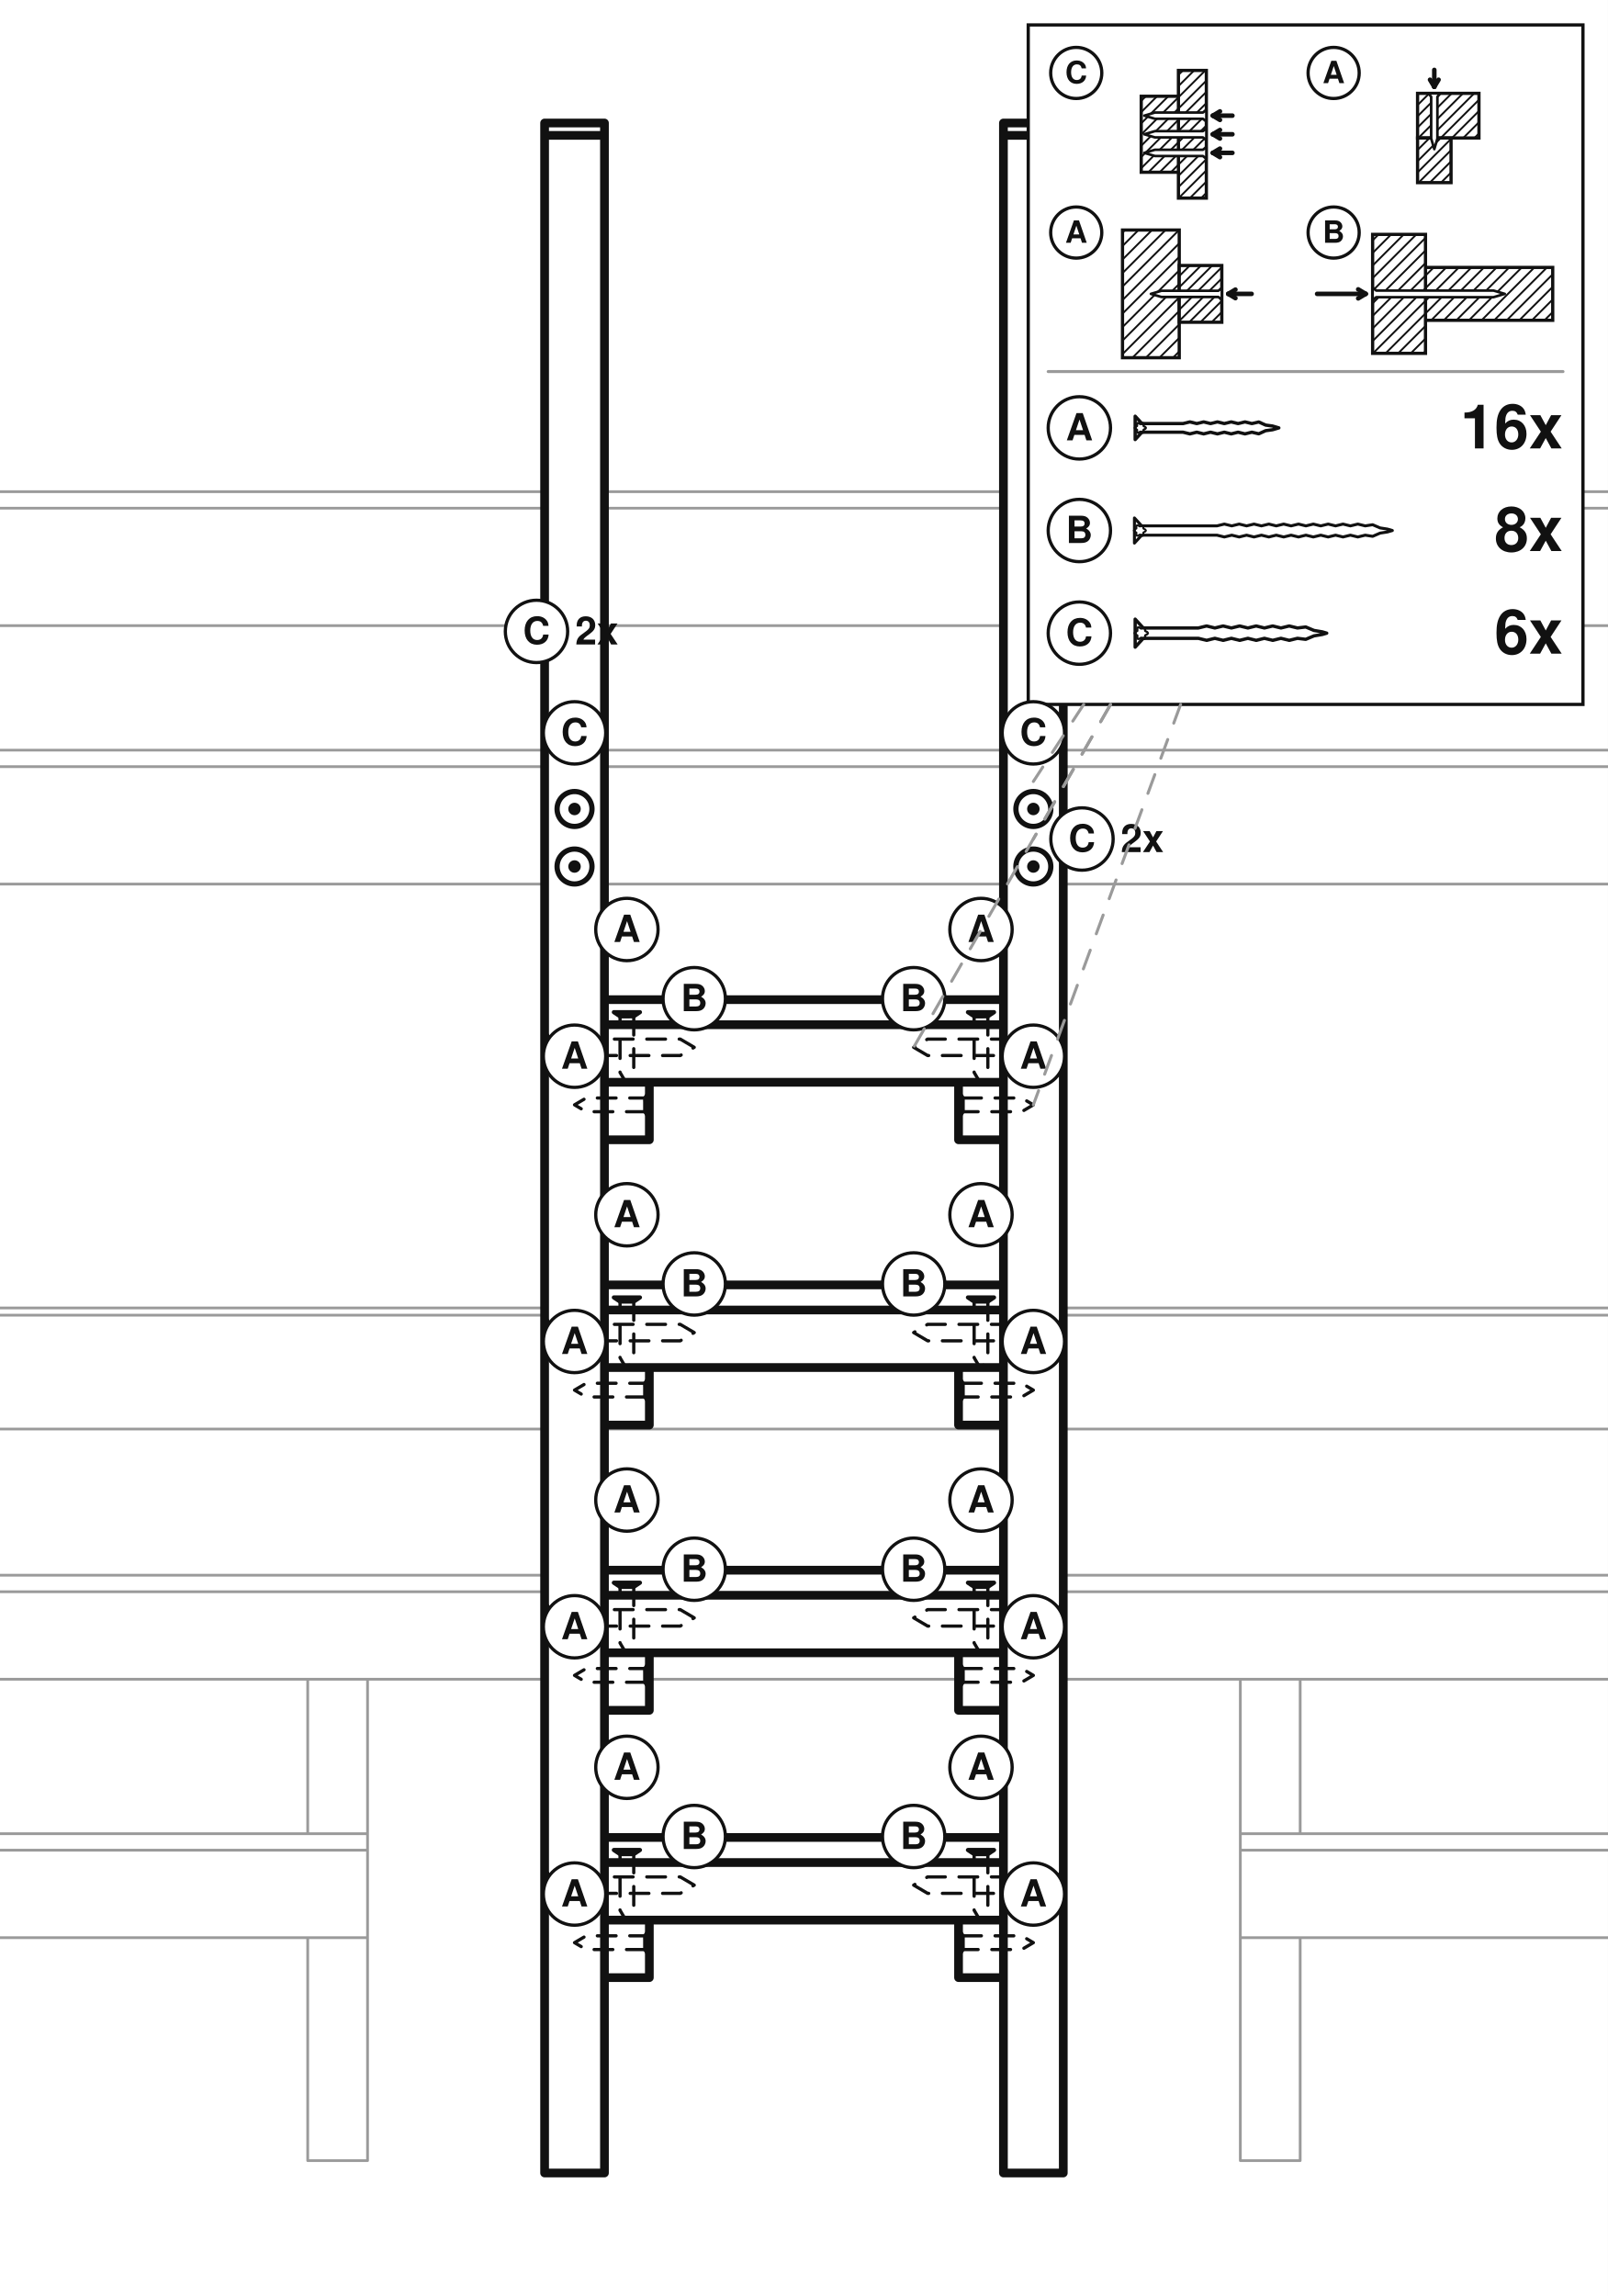
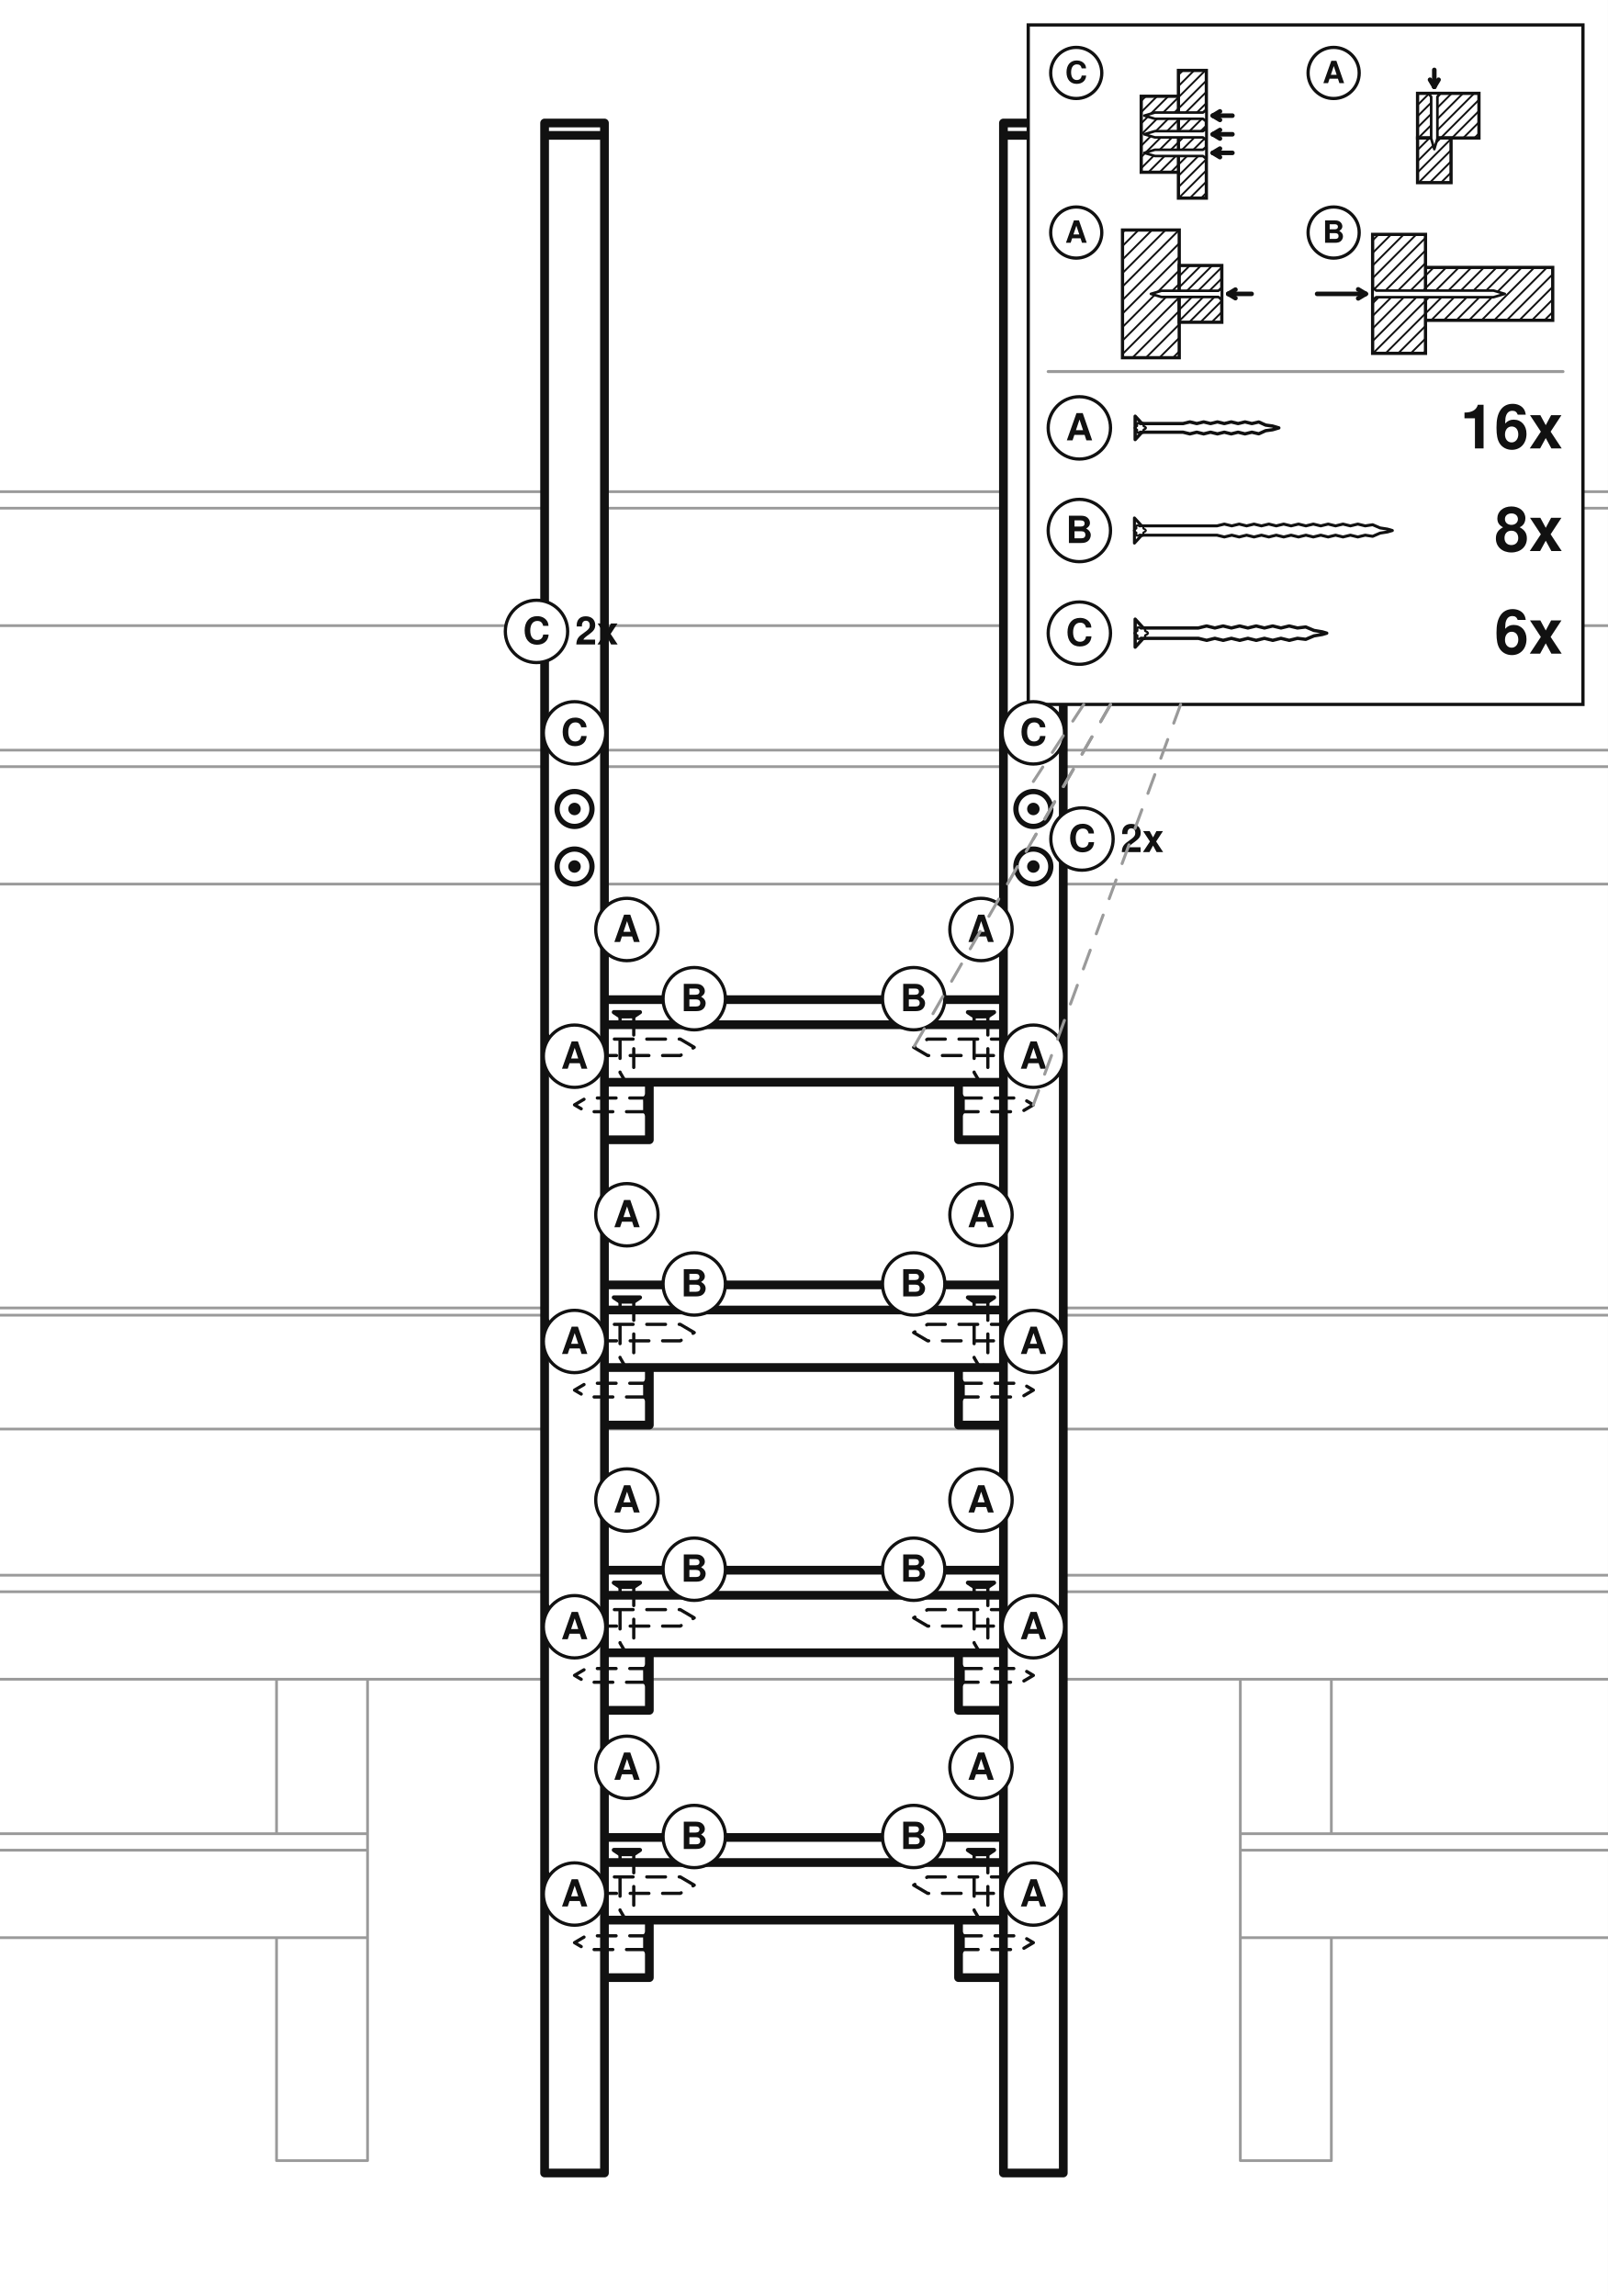
<svg xmlns="http://www.w3.org/2000/svg" viewBox="-644.8 -810.42 1289.6 1841.36">
  <rect x="-644.8" y="-810.42" width="1289.6" height="1841.36" fill="#ffffff" />
-   <path d="M897,452.89 L208,452.89 M-208,452.89 L-897,452.89 M897,536.29 L208,536.29 M124,536.29 L-124,536.29 M-208,536.29 L-897,536.29 M897,466.12 L208,466.12 M-208,466.12 L-897,466.12 M849,570.9 L849,536.29 M897,570.9 L849,570.9 M897,536.29 L849,536.29 M-849,570.9 L-849,536.29 M-849,570.9 L-897,570.9 M-849,536.29 L-897,536.29 M897,238.53 L208,238.53 M-208,238.53 L-897,238.53 M897,335.64 L208,335.64 M160,335.64 L-160,335.64 M-208,335.64 L-897,335.64 M897,244.32 L208,244.32 M-208,244.32 L-897,244.32 M897,-416.09 L208,-416.09 M160,-416.09 L-160,-416.09 M-208,-416.09 L-897,-416.09 M897,-308.66 L208,-308.66 M160,-308.66 L-160,-308.66 M-208,-308.66 L-897,-308.66 M897,-402.86 L208,-402.86 M160,-402.86 L-160,-402.86 M-208,-402.86 L-897,-402.86 M995,-711.78 L995,-701.86 M995,932.29 L995,-701.86 M897,-711.78 L897,-701.86 M897,932.29 L897,-701.86 M995,-711.78 L897,-711.78 M995,932.29 L897,932.29 M995,-701.86 L897,-701.86 M-897,-711.78 L-897,-701.86 M-897,932.29 L-897,-701.86 M-995,-711.78 L-995,-701.86 M-995,932.29 L-995,-701.86 M-897,-711.78 L-995,-711.78 M-897,932.29 L-995,932.29 M-897,-701.86 L-995,-701.86 M897,37.35 L897,2.75 M849,37.35 L849,2.75 M897,37.35 L849,37.35 M897,2.75 L849,2.75 M-849,37.35 L-849,2.75 M-897,37.35 L-897,2.75 M-849,37.35 L-897,37.35 M-849,2.75 L-897,2.75 M897,2.75 L897,-91.45 M849,-308.66 L849,-208.81 M849,-101.38 L849,-91.45 M849,2.75 L849,-91.45 M897,2.75 L849,2.75 M897,-91.45 L849,-91.45 M-849,-308.66 L-849,-208.81 M-849,-101.38 L-849,-91.45 M-849,2.75 L-849,-91.45 M-897,2.75 L-897,-91.45 M-849,2.75 L-897,2.75 M-849,-91.45 L-897,-91.45 M897,-208.81 L208,-208.81 M160,-208.81 L-160,-208.81 M-208,-208.81 L-897,-208.81 M897,-101.38 L208,-101.38 M160,-101.38 L-160,-101.38 M-208,-101.38 L-897,-101.38 M897,-195.58 L208,-195.58 M160,-195.58 L-160,-195.58 M-208,-195.58 L-897,-195.58 M350,660.17 L350,673.4 M350,743.57 L350,673.4 M897,660.17 L350,660.17 M897,743.57 L350,743.57 M897,673.4 L350,673.4 M-350,660.17 L-350,673.4 M-350,743.57 L-350,673.4 M-350,660.17 L-897,660.17 M-350,743.57 L-897,743.57 M-350,673.4 L-897,673.4 M398,660.17 L398,536.29 M350,660.17 L350,536.29 M398,536.29 L350,536.29 M-350,660.17 L-350,536.29 M-398,660.17 L-398,536.29 M-350,536.29 L-398,536.29 M398,922.37 L398,743.57 M350,922.37 L350,743.57 M398,922.37 L350,922.37 M398,743.57 L350,743.57 M-350,922.37 L-350,743.57 M-398,922.37 L-398,743.57 M-350,922.37 L-398,922.37 M-350,743.57 L-398,743.57" fill="none" stroke="#9a9a9a" stroke-width="2.2" stroke-linecap="round" stroke-linejoin="round" />
+   <path d="M897,452.89 L208,452.89 M-208,452.89 L-897,452.89 M897,536.29 L208,536.29 M124,536.29 L-124,536.29 M-208,536.29 L-897,536.29 M897,466.12 L208,466.12 M-208,466.12 L-897,466.12 M849,570.9 L849,536.29 M897,570.9 L849,570.9 M897,536.29 L849,536.29 M-849,570.9 L-849,536.29 M-849,570.9 L-897,570.9 M-849,536.29 L-897,536.29 M897,238.53 L208,238.53 M-208,238.53 L-897,238.53 M897,335.64 L208,335.64 M160,335.64 L-160,335.64 M-208,335.64 L-897,335.64 M897,244.32 L208,244.32 M-208,244.32 L-897,244.32 M897,-416.09 L208,-416.09 M160,-416.09 L-160,-416.09 M-208,-416.09 L-897,-416.09 M897,-308.66 L208,-308.66 M160,-308.66 L-160,-308.66 M-208,-308.66 L-897,-308.66 M897,-402.86 L208,-402.86 M160,-402.86 L-160,-402.86 M-208,-402.86 L-897,-402.86 M995,-711.78 L995,-701.86 M995,932.29 L995,-701.86 M897,-711.78 L897,-701.86 M897,932.29 L897,-701.86 M995,-711.78 L897,-711.78 M995,932.29 L897,932.29 M995,-701.86 L897,-701.86 M-897,-711.78 L-897,-701.86 M-897,932.29 L-897,-701.86 M-995,-711.78 L-995,-701.86 M-995,932.29 L-995,-701.86 M-897,-711.78 L-995,-711.78 M-897,932.29 L-995,932.29 M-897,-701.86 L-995,-701.86 M897,37.35 L897,2.75 M849,37.35 L849,2.75 M897,37.35 L849,37.35 M897,2.75 L849,2.75 M-849,37.35 L-849,2.75 M-897,37.35 L-897,2.75 M-849,37.35 L-897,37.35 M-849,2.75 L-897,2.75 M897,2.75 L897,-91.45 M849,-308.66 L849,-208.81 M849,-101.38 L849,-91.45 M849,2.75 L849,-91.45 M897,2.75 L849,2.75 M897,-91.45 L849,-91.45 M-849,-308.66 L-849,-208.81 M-849,-101.38 L-849,-91.45 M-849,2.75 L-849,-91.45 M-897,2.75 L-897,-91.45 M-849,2.75 L-897,2.75 M-849,-91.45 L-897,-91.45 M897,-208.81 L208,-208.81 M160,-208.81 L-160,-208.81 M-208,-208.81 L-897,-208.81 M897,-101.38 L208,-101.38 M160,-101.38 L-160,-101.38 M-208,-101.38 L-897,-101.38 M897,-195.58 L208,-195.58 M160,-195.58 L-160,-195.58 M-208,-195.58 L-897,-195.58 M350,660.17 L350,673.4 M350,743.57 L350,673.4 M897,660.17 L350,660.17 M897,743.57 L350,743.57 M897,673.4 L350,673.4 M-350,660.17 L-350,673.4 M-350,743.57 L-350,673.4 M-350,660.17 L-897,660.17 M-350,743.57 L-897,743.57 M-350,673.4 L-897,673.4 M423,660.17 L423,536.29 M350,660.17 L350,536.29 M423,536.29 L350,536.29 M-350,660.17 L-350,536.29 M-423,660.17 L-423,536.29 M-350,536.29 L-423,536.29 M423,922.37 L423,743.57 M350,922.37 L350,743.57 M423,922.37 L350,922.37 M423,743.57 L350,743.57 M-350,922.37 L-350,743.57 M-423,922.37 L-423,743.57 M-350,922.37 L-423,922.37 M-350,743.57 L-423,743.57" fill="none" stroke="#9a9a9a" stroke-width="2.2" stroke-linecap="round" stroke-linejoin="round" />
  <path d="M160,729.46 L160,683.32 M-160,729.46 L-160,683.32 M160,663.2 L-160,663.2 M160,729.46 L-160,729.46 M160,683.32 L-160,683.32 M160,515.1 L160,468.96 M-160,515.1 L-160,468.96 M160,448.84 L-160,448.84 M160,515.1 L-160,515.1 M160,468.96 L-160,468.96 M160,286.32 L160,240.18 M-160,286.32 L-160,240.18 M160,220.06 L-160,220.06 M160,286.32 L-160,286.32 M160,240.18 L-160,240.18 M160,57.54 L160,11.4 M-160,57.54 L-160,11.4 M160,-8.72 L-160,-8.72 M160,57.54 L-160,57.54 M160,11.4 L-160,11.4 M208,-711.78 L208,-701.86 M208,932.29 L208,-701.86 M160,-711.78 L160,-701.86 M160,932.29 L160,-701.86 M208,-711.78 L160,-711.78 M208,932.29 L160,932.29 M208,-701.86 L160,-701.86 M-160,-711.78 L-160,-701.86 M-160,932.29 L-160,-701.86 M-208,-711.78 L-208,-701.86 M-208,932.29 L-208,-701.86 M-160,-711.78 L-208,-711.78 M-160,932.29 L-208,932.29 M-160,-701.86 L-208,-701.86 M160,775.6 L160,729.46 M124,775.6 L124,729.46 M160,775.6 L124,775.6 M160,729.46 L124,729.46 M160,561.24 L160,515.1 M124,561.24 L124,515.1 M160,561.24 L124,561.24 M160,515.1 L124,515.1 M160,332.46 L160,286.32 M124,332.46 L124,286.32 M160,332.46 L124,332.46 M160,286.32 L124,286.32 M160,103.68 L160,57.54 M124,103.68 L124,57.54 M160,103.68 L124,103.68 M160,57.54 L124,57.54 M-124,775.6 L-124,729.46 M-160,775.6 L-160,729.46 M-124,775.6 L-160,775.6 M-124,729.46 L-160,729.46 M-124,561.24 L-124,515.1 M-160,561.24 L-160,515.1 M-124,561.24 L-160,561.24 M-124,515.1 L-160,515.1 M-124,332.46 L-124,286.32 M-160,332.46 L-160,286.32 M-124,332.46 L-160,332.46 M-124,286.32 L-160,286.32 M-124,103.68 L-124,57.54 M-160,103.68 L-160,57.54 M-124,103.68 L-160,103.68 M-124,57.54 L-160,57.54" fill="none" stroke="#111111" stroke-width="3.15" stroke-linecap="round" stroke-linejoin="round" stroke-dasharray="26 20" />
  <path d="M160,729.46 L160,683.32 M-160,729.46 L-160,683.32 M160,663.2 L-160,663.2 M160,729.46 L-160,729.46 M160,683.32 L-160,683.32 M160,515.1 L160,468.96 M-160,515.1 L-160,468.96 M160,448.84 L-160,448.84 M160,515.1 L-160,515.1 M160,468.96 L-160,468.96 M160,286.32 L160,240.18 M-160,286.32 L-160,240.18 M160,220.06 L-160,220.06 M160,286.32 L-160,286.32 M160,240.18 L-160,240.18 M160,57.54 L160,11.4 M-160,57.54 L-160,11.4 M160,-8.72 L-160,-8.72 M160,57.54 L-160,57.54 M160,11.4 L-160,11.4 M208,-711.78 L208,-701.86 M208,932.29 L208,-701.86 M160,-711.78 L160,-701.86 M160,932.29 L160,-701.86 M208,-711.78 L160,-711.78 M208,932.29 L160,932.29 M208,-701.86 L160,-701.86 M-160,-711.78 L-160,-701.86 M-160,932.29 L-160,-701.86 M-208,-711.78 L-208,-701.86 M-208,932.29 L-208,-701.86 M-160,-711.78 L-208,-711.78 M-160,932.29 L-208,932.29 M-160,-701.86 L-208,-701.86 M160,775.6 L160,729.46 M124,775.6 L124,729.46 M160,775.6 L124,775.6 M160,729.46 L124,729.46 M160,561.24 L160,515.1 M124,561.24 L124,515.1 M160,561.24 L124,561.24 M160,515.1 L124,515.1 M160,332.46 L160,286.32 M124,332.46 L124,286.32 M160,332.46 L124,332.46 M160,286.32 L124,286.32 M160,103.68 L160,57.54 M124,103.68 L124,57.54 M160,103.68 L124,103.68 M160,57.54 L124,57.54 M-124,775.6 L-124,729.46 M-160,775.6 L-160,729.46 M-124,775.6 L-160,775.6 M-124,729.46 L-160,729.46 M-124,561.24 L-124,515.1 M-160,561.24 L-160,515.1 M-124,561.24 L-160,561.24 M-124,515.1 L-160,515.1 M-124,332.46 L-124,286.32 M-160,332.46 L-160,286.32 M-124,332.46 L-160,332.46 M-124,286.32 L-160,286.32 M-124,103.68 L-124,57.54 M-160,103.68 L-160,57.54 M-124,103.68 L-160,103.68 M-124,57.54 L-160,57.54" fill="none" stroke="#111111" stroke-width="7" stroke-linecap="round" stroke-linejoin="round" />
  <rect x="179.89" y="-790.42" width="444.91" height="544.93" rx="0" fill="#ffffff" stroke="#111111" stroke-width="2.6" />
  <rect x="300.36" y="-753.94" width="22.39" height="102.4" rx="0" fill="#ffffff" stroke="#111111" stroke-width="2.6" />
  <path d="M300.36,-750.36 L303.94,-753.94 M300.36,-741.36 L312.94,-753.94 M300.36,-732.36 L321.94,-753.94 M300.36,-723.36 L322.75,-745.75 M300.36,-714.36 L322.75,-736.75 M300.36,-705.36 L322.75,-727.75 M300.36,-696.36 L322.75,-718.75 M300.36,-687.36 L322.75,-709.75 M300.36,-678.36 L322.75,-700.75 M300.36,-669.36 L322.75,-691.75 M300.36,-660.36 L322.75,-682.75 M300.54,-651.54 L322.75,-673.75 M309.54,-651.54 L322.75,-664.75 M318.54,-651.54 L322.75,-655.75" fill="none" stroke="#111111" stroke-width="1.5" />
  <rect x="270.51" y="-733.22" width="29.85" height="60.95" rx="0" fill="#ffffff" stroke="#111111" stroke-width="2.6" />
  <path d="M270.51,-729.51 L274.22,-733.22 M270.51,-720.51 L283.22,-733.22 M270.51,-711.51 L292.22,-733.22 M270.51,-702.51 L300.36,-732.36 M270.51,-693.51 L300.36,-723.36 M270.51,-684.51 L300.36,-714.36 M270.51,-675.51 L300.36,-705.36 M276.26,-672.26 L300.36,-696.36 M285.26,-672.26 L300.36,-687.36 M294.26,-672.26 L300.36,-678.36" fill="none" stroke="#111111" stroke-width="1.5" />
  <path d="M322.75,-683.06 L320,-685.31 L281.49,-685.31 L272.99,-687.81 L281.49,-690.31 L320,-690.31 L322.75,-692.56 Z" fill="#ffffff" stroke="#111111" stroke-width="2.08" stroke-linejoin="round" />
  <path d="M343.65,-687.81 L327.98,-687.81" fill="none" stroke="#111111" stroke-width="3.64" stroke-linecap="round" />
  <path d="M327.98,-687.81 L333.67,-684.39" fill="none" stroke="#111111" stroke-width="3.64" stroke-linecap="round" />
  <path d="M327.98,-687.81 L333.67,-691.24" fill="none" stroke="#111111" stroke-width="3.64" stroke-linecap="round" />
  <path d="M322.75,-697.99 L320,-700.24 L281.49,-700.24 L272.99,-702.74 L281.49,-705.24 L320,-705.24 L322.75,-707.49 Z" fill="#ffffff" stroke="#111111" stroke-width="2.08" stroke-linejoin="round" />
  <path d="M343.65,-702.74 L327.98,-702.74" fill="none" stroke="#111111" stroke-width="3.64" stroke-linecap="round" />
  <path d="M327.98,-702.74 L333.67,-699.31" fill="none" stroke="#111111" stroke-width="3.64" stroke-linecap="round" />
  <path d="M327.98,-702.74 L333.67,-706.17" fill="none" stroke="#111111" stroke-width="3.64" stroke-linecap="round" />
  <path d="M322.75,-712.92 L320,-715.17 L281.49,-715.17 L272.99,-717.67 L281.49,-720.17 L320,-720.17 L322.75,-722.42 Z" fill="#ffffff" stroke="#111111" stroke-width="2.08" stroke-linejoin="round" />
  <path d="M343.65,-717.67 L327.98,-717.67" fill="none" stroke="#111111" stroke-width="3.64" stroke-linecap="round" />
  <path d="M327.98,-717.67 L333.67,-714.24" fill="none" stroke="#111111" stroke-width="3.64" stroke-linecap="round" />
  <path d="M327.98,-717.67 L333.67,-721.1" fill="none" stroke="#111111" stroke-width="3.64" stroke-linecap="round" />
  <circle cx="218.39" cy="-751.92" r="20.5" fill="#ffffff" stroke="#111111" stroke-width="2.6" />
  <text x="218.39" y="-743.72" font-family="Helvetica, Arial, sans-serif" font-size="24.6" font-weight="bold" text-anchor="middle" fill="#111111">C</text>
  <rect x="492.15" y="-735.56" width="49.23" height="35.8" rx="0" fill="#ffffff" stroke="#111111" stroke-width="2.6" />
  <path d="M492.15,-735.15 L492.56,-735.56 M492.15,-726.15 L501.56,-735.56 M492.15,-717.15 L510.56,-735.56 M492.15,-708.15 L519.56,-735.56 M492.76,-699.76 L528.56,-735.56 M501.76,-699.76 L537.56,-735.56 M510.76,-699.76 L541.38,-730.38 M519.76,-699.76 L541.38,-721.38 M528.76,-699.76 L541.38,-712.38 M537.76,-699.76 L541.38,-703.38" fill="none" stroke="#111111" stroke-width="1.5" />
  <rect x="492.15" y="-699.76" width="26.85" height="35.8" rx="0" fill="#ffffff" stroke="#111111" stroke-width="2.6" />
  <path d="M492.15,-699.15 L492.76,-699.76 M492.15,-690.15 L501.76,-699.76 M492.15,-681.15 L510.76,-699.76 M492.15,-672.15 L519,-699 M492.95,-663.95 L519,-690 M501.95,-663.95 L519,-681 M510.95,-663.95 L519,-672" fill="none" stroke="#111111" stroke-width="1.5" />
  <path d="M510.32,-735.56 L508.07,-732.81 L508.07,-699.31 L505.57,-690.81 L503.07,-699.31 L503.07,-732.81 L500.82,-735.56 Z" fill="#ffffff" stroke="#111111" stroke-width="2.08" stroke-linejoin="round" />
  <path d="M505.57,-754.36 L505.57,-740.79" fill="none" stroke="#111111" stroke-width="3.64" stroke-linecap="round" />
  <path d="M505.57,-740.79 L509,-746.49" fill="none" stroke="#111111" stroke-width="3.64" stroke-linecap="round" />
  <path d="M505.57,-740.79 L502.14,-746.49" fill="none" stroke="#111111" stroke-width="3.64" stroke-linecap="round" />
  <circle cx="424.84" cy="-751.92" r="20.5" fill="#ffffff" stroke="#111111" stroke-width="2.6" />
  <text x="424.84" y="-743.72" font-family="Helvetica, Arial, sans-serif" font-size="24.6" font-weight="bold" text-anchor="middle" fill="#111111">A</text>
  <rect x="255.5" y="-625.94" width="45.51" height="102.4" rx="0" fill="#ffffff" stroke="#111111" stroke-width="2.6" />
  <path d="M255.5,-623.93 L257.51,-625.94 M255.5,-613.1 L268.34,-625.94 M255.5,-602.26 L279.18,-625.94 M255.5,-591.42 L290.02,-625.94 M255.5,-580.59 L300.85,-625.94 M255.5,-569.75 L301.01,-615.26 M255.5,-558.91 L301.01,-604.43 M255.5,-548.08 L301.01,-593.59 M255.5,-537.24 L301.01,-582.75 M255.5,-526.41 L301.01,-571.92 M263.47,-523.54 L301.01,-561.08 M274.3,-523.54 L301.01,-550.25 M285.14,-523.54 L301.01,-539.41 M295.98,-523.54 L301.01,-528.57" fill="none" stroke="#111111" stroke-width="1.5" />
  <rect x="301.01" y="-597.49" width="34.13" height="45.51" rx="0" fill="#ffffff" stroke="#111111" stroke-width="2.6" />
  <path d="M301.01,-589.01 L309.49,-597.49 M301.01,-580.01 L318.49,-597.49 M301.01,-571.01 L327.49,-597.49 M301.01,-562.01 L335.15,-596.15 M301.01,-553.01 L335.15,-587.15 M308.98,-551.98 L335.15,-578.15 M317.98,-551.98 L335.15,-569.15 M326.98,-551.98 L335.15,-560.15" fill="none" stroke="#111111" stroke-width="1.5" />
  <path d="M335.15,-569.99 L332.4,-572.24 L286.76,-572.24 L278.26,-574.74 L286.76,-577.24 L332.4,-577.24 L335.15,-579.49 Z" fill="#ffffff" stroke="#111111" stroke-width="2.08" stroke-linejoin="round" />
  <path d="M359.04,-574.74 L340.37,-574.74" fill="none" stroke="#111111" stroke-width="3.64" stroke-linecap="round" />
  <path d="M340.37,-574.74 L346.07,-571.31" fill="none" stroke="#111111" stroke-width="3.64" stroke-linecap="round" />
  <path d="M340.37,-574.74 L346.07,-578.17" fill="none" stroke="#111111" stroke-width="3.64" stroke-linecap="round" />
  <circle cx="218.39" cy="-623.92" r="20.5" fill="#ffffff" stroke="#111111" stroke-width="2.6" />
  <text x="218.39" y="-615.72" font-family="Helvetica, Arial, sans-serif" font-size="24.6" font-weight="bold" text-anchor="middle" fill="#111111">A</text>
  <rect x="498.51" y="-595.94" width="102.04" height="42.4" rx="0" fill="#ffffff" stroke="#111111" stroke-width="2.6" />
  <path d="M498.51,-589.36 L505.09,-595.94 M498.51,-579.26 L515.18,-595.94 M498.51,-569.17 L525.28,-595.94 M498.51,-559.07 L535.37,-595.94 M503.07,-553.54 L545.46,-595.94 M513.16,-553.54 L555.56,-595.94 M523.26,-553.54 L565.65,-595.94 M533.35,-553.54 L575.75,-595.94 M543.45,-553.54 L585.84,-595.94 M553.54,-553.54 L595.94,-595.94 M563.63,-553.54 L600.54,-590.45 M573.73,-553.54 L600.54,-580.35 M583.82,-553.54 L600.54,-570.26 M593.92,-553.54 L600.54,-560.16" fill="none" stroke="#111111" stroke-width="1.5" />
  <rect x="456.11" y="-622.44" width="42.4" height="95.39" rx="0" fill="#ffffff" stroke="#111111" stroke-width="2.6" />
  <path d="M456.11,-617.62 L460.92,-622.44 M456.11,-607.53 L471.02,-622.44 M456.11,-597.43 L481.11,-622.44 M456.11,-587.34 L491.21,-622.44 M456.11,-577.24 L498.51,-619.64 M456.11,-567.15 L498.51,-609.55 M456.11,-557.05 L498.51,-599.45 M456.11,-546.96 L498.51,-589.36 M456.11,-536.87 L498.51,-579.26 M456.38,-527.04 L498.51,-569.17 M466.47,-527.04 L498.51,-559.07 M476.57,-527.04 L498.51,-548.98 M486.66,-527.04 L498.51,-538.88 M496.76,-527.04 L498.51,-528.79" fill="none" stroke="#111111" stroke-width="1.5" />
  <path d="M456.11,-579.77 L459.02,-577.39 L553.09,-577.39 L562.1,-574.74 L553.09,-572.09 L459.02,-572.09 L456.11,-569.7 Z" fill="#ffffff" stroke="#111111" stroke-width="2.08" stroke-linejoin="round" />
  <path d="M411.59,-574.74 L450.57,-574.74" fill="none" stroke="#111111" stroke-width="3.64" stroke-linecap="round" />
  <path d="M450.57,-574.74 L444.53,-578.37" fill="none" stroke="#111111" stroke-width="3.64" stroke-linecap="round" />
  <path d="M450.57,-574.74 L444.53,-571.11" fill="none" stroke="#111111" stroke-width="3.64" stroke-linecap="round" />
  <circle cx="424.84" cy="-623.92" r="20.5" fill="#ffffff" stroke="#111111" stroke-width="2.6" />
  <text x="424.84" y="-615.72" font-family="Helvetica, Arial, sans-serif" font-size="24.6" font-weight="bold" text-anchor="middle" fill="#111111">B</text>
  <path d="M195.89,-512.42 L608.8,-512.42" fill="none" stroke="#9a9a9a" stroke-width="2.4" stroke-linecap="round" />
  <circle cx="220.89" cy="-467.26" r="25" fill="#ffffff" stroke="#111111" stroke-width="2.6" />
  <text x="220.89" y="-457.26" font-family="Helvetica, Arial, sans-serif" font-size="30" font-weight="bold" text-anchor="middle" fill="#111111">A</text>
  <svg x="259.89" y="-496.07" width="126.76" height="57.62" viewBox="0 0 264 120" preserveAspectRatio="xMidYMid meet">
    <g fill="none" stroke="#111" stroke-width="5.5" stroke-linecap="round" stroke-linejoin="round">
      <g transform="scale(4) translate(3 15)" stroke-width="1.38">
        <path d="M 0 -4.88 L 2.83 -1.8 L 19.98 -1.8 L 19.98 -1.8 L 22.86 -2.5 L 25.73 -1.8 L 28.61 -2.5 L 31.48 -1.8 L 34.36 -2.5 L 37.23 -1.8 L 40.11 -2.5 L 42.98 -1.8 L 45.86 -2.5 L 48.73 -1.8 L 51.61 -2.47 L 54.48 -1.17 L 57.36 -0.78 L 60 0 L 60 0 L 60 0 L 57.36 0.78 L 54.48 1.17 L 51.61 2.47 L 48.73 1.8 L 45.86 2.5 L 42.98 1.8 L 40.11 2.5 L 37.23 1.8 L 34.36 2.5 L 31.48 1.8 L 28.61 2.5 L 25.73 1.8 L 22.86 2.5 L 19.98 1.8 L 19.98 1.8 L 2.83 1.8 L 0 4.88 Z" />
        <path d="M 4.49 0 L 4.26 0.37 L 3.8 0.6 L 3.5 0.78 L 3.49 1.13 L 3.53 1.64 L 3.32 2.03 L 2.88 2.02 L 2.45 1.73 L 2.15 1.56 L 1.85 1.73 L 1.42 2.02 L 0.98 2.03 L 0.77 1.64 L 0.81 1.13 L 0.8 0.78 L 0.5 0.6 L 0.04 0.37 L -0.19 0 L 0.04 -0.37 L 0.5 -0.6 L 0.8 -0.78 L 0.81 -1.13 L 0.77 -1.64 L 0.98 -2.03 L 1.42 -2.02 L 1.85 -1.73 L 2.15 -1.56 L 2.45 -1.73 L 2.88 -2.02 L 3.32 -2.03 L 3.53 -1.64 L 3.49 -1.13 L 3.5 -0.78 L 3.8 -0.6 L 4.26 -0.37 Z" stroke-width="0.88" />
      </g>
    </g>
  </svg>
  <text x="608.8" y="-450.8" font-family="Helvetica, Arial, sans-serif" font-size="49.39" font-weight="bold" text-anchor="end" fill="#111111">16x</text>
  <circle cx="220.89" cy="-384.95" r="25" fill="#ffffff" stroke="#111111" stroke-width="2.6" />
  <text x="220.89" y="-374.95" font-family="Helvetica, Arial, sans-serif" font-size="30" font-weight="bold" text-anchor="middle" fill="#111111">B</text>
  <svg x="259.89" y="-410.81" width="217.22" height="51.72" viewBox="0 0 504 120" preserveAspectRatio="xMidYMid meet">
    <g fill="none" stroke="#111" stroke-width="5.5" stroke-linecap="round" stroke-linejoin="round">
      <g transform="scale(4) translate(3 15)" stroke-width="1.38">
        <path d="M 0 -5.85 L 3.39 -2.16 L 38.38 -2.16 L 38.38 -2.16 L 41.83 -3 L 45.28 -2.16 L 48.73 -3 L 52.18 -2.16 L 55.63 -3 L 59.08 -2.16 L 62.53 -3 L 65.98 -2.16 L 69.43 -3 L 72.88 -2.16 L 76.33 -3 L 79.78 -2.16 L 83.23 -3 L 86.68 -2.16 L 90.13 -3 L 93.58 -2.16 L 97.03 -3 L 100.48 -2.16 L 103.93 -3 L 107.38 -2.16 L 110.83 -2.7 L 114.28 -1.21 L 117.73 -0.67 L 120 0 L 120 0 L 120 0 L 117.73 0.67 L 114.28 1.21 L 110.83 2.7 L 107.38 2.16 L 103.93 3 L 100.48 2.16 L 97.03 3 L 93.58 2.16 L 90.13 3 L 86.68 2.16 L 83.23 3 L 79.78 2.16 L 76.33 3 L 72.88 2.16 L 69.43 3 L 65.98 2.16 L 62.53 3 L 59.08 2.16 L 55.63 3 L 52.18 2.16 L 48.73 3 L 45.28 2.16 L 41.83 3 L 38.38 2.16 L 38.38 2.16 L 3.39 2.16 L 0 5.85 Z" />
        <path d="M 5.35 0 L 5.07 0.45 L 4.52 0.72 L 4.16 0.94 L 4.15 1.35 L 4.19 1.97 L 3.94 2.43 L 3.42 2.42 L 2.91 2.07 L 2.54 1.87 L 2.17 2.07 L 1.66 2.42 L 1.14 2.43 L 0.89 1.97 L 0.93 1.35 L 0.92 0.94 L 0.56 0.72 L 0.01 0.45 L -0.27 0 L 0.01 -0.45 L 0.56 -0.72 L 0.92 -0.94 L 0.93 -1.35 L 0.89 -1.97 L 1.14 -2.43 L 1.66 -2.42 L 2.17 -2.07 L 2.54 -1.87 L 2.91 -2.07 L 3.42 -2.42 L 3.94 -2.43 L 4.19 -1.97 L 4.15 -1.35 L 4.16 -0.94 L 4.52 -0.72 L 5.07 -0.45 Z" stroke-width="0.88" />
      </g>
    </g>
  </svg>
  <text x="608.8" y="-368.49" font-family="Helvetica, Arial, sans-serif" font-size="49.39" font-weight="bold" text-anchor="end" fill="#111111">8x</text>
  <circle cx="220.89" cy="-302.65" r="25" fill="#ffffff" stroke="#111111" stroke-width="2.6" />
  <text x="220.89" y="-292.65" font-family="Helvetica, Arial, sans-serif" font-size="30" font-weight="bold" text-anchor="middle" fill="#111111">C</text>
  <svg x="259.89" y="-331.45" width="165.17" height="57.62" viewBox="0 0 344 120" preserveAspectRatio="xMidYMid meet">
    <g fill="none" stroke="#111" stroke-width="5.5" stroke-linecap="round" stroke-linejoin="round">
      <g transform="scale(4) translate(3 15)" stroke-width="1.38">
        <path d="M 0 -5.85 L 3.39 -2.16 L 26.38 -2.16 L 26.38 -2.16 L 29.83 -3 L 33.28 -2.16 L 36.73 -3 L 40.18 -2.16 L 43.63 -3 L 47.08 -2.16 L 50.53 -3 L 53.98 -2.16 L 57.43 -3 L 60.88 -2.16 L 64.33 -3 L 67.78 -2.16 L 71.23 -2.58 L 74.68 -1.13 L 78.13 -0.55 L 80 0 L 80 0 L 80 0 L 78.13 0.55 L 74.68 1.13 L 71.23 2.58 L 67.78 2.16 L 64.33 3 L 60.88 2.16 L 57.43 3 L 53.98 2.16 L 50.53 3 L 47.08 2.16 L 43.63 3 L 40.18 2.16 L 36.73 3 L 33.28 2.16 L 29.83 3 L 26.38 2.16 L 26.38 2.16 L 3.39 2.16 L 0 5.85 Z" />
        <path d="M 5.35 0 L 5.07 0.45 L 4.52 0.72 L 4.16 0.94 L 4.15 1.35 L 4.19 1.97 L 3.94 2.43 L 3.42 2.42 L 2.91 2.07 L 2.54 1.87 L 2.17 2.07 L 1.66 2.42 L 1.14 2.43 L 0.89 1.97 L 0.93 1.35 L 0.92 0.94 L 0.56 0.72 L 0.01 0.45 L -0.27 0 L 0.01 -0.45 L 0.56 -0.72 L 0.92 -0.94 L 0.93 -1.35 L 0.89 -1.97 L 1.14 -2.43 L 1.66 -2.42 L 2.17 -2.07 L 2.54 -1.87 L 2.91 -2.07 L 3.42 -2.42 L 3.94 -2.43 L 4.19 -1.97 L 4.15 -1.35 L 4.16 -0.94 L 4.52 -0.72 L 5.07 -0.45 Z" stroke-width="0.88" />
      </g>
    </g>
  </svg>
  <text x="608.8" y="-286.18" font-family="Helvetica, Arial, sans-serif" font-size="49.39" font-weight="bold" text-anchor="end" fill="#111111">6x</text>
  <circle cx="-184" cy="-161.63" r="14" fill="none" stroke="#111111" stroke-width="4.2" />
  <circle cx="-184" cy="-161.63" r="5" fill="#111111" />
  <circle cx="-184" cy="-222.68" r="25" fill="#ffffff" stroke="#111111" stroke-width="2.6" />
  <text x="-184" y="-212.68" font-family="Helvetica, Arial, sans-serif" font-size="30" font-weight="bold" text-anchor="middle" fill="#111111">C</text>
  <circle cx="184" cy="-161.63" r="14" fill="none" stroke="#111111" stroke-width="4.2" />
  <circle cx="184" cy="-161.63" r="5" fill="#111111" />
  <circle cx="184" cy="-222.68" r="25" fill="#ffffff" stroke="#111111" stroke-width="2.6" />
  <text x="184" y="-212.68" font-family="Helvetica, Arial, sans-serif" font-size="30" font-weight="bold" text-anchor="middle" fill="#111111">C</text>
  <circle cx="-184" cy="-115.49" r="14" fill="none" stroke="#111111" stroke-width="4.2" />
  <circle cx="-184" cy="-115.49" r="5" fill="#111111" />
  <circle cx="-214.5" cy="-304.04" r="25" fill="#ffffff" stroke="#111111" stroke-width="2.6" />
  <text x="-214.5" y="-294.04" font-family="Helvetica, Arial, sans-serif" font-size="30" font-weight="bold" text-anchor="middle" fill="#111111">C</text>
  <text x="-183.5" y="-293.54" font-family="Helvetica, Arial, sans-serif" font-size="31.25" font-weight="bold" text-anchor="start" fill="#111111">2x</text>
  <circle cx="184" cy="-115.49" r="14" fill="none" stroke="#111111" stroke-width="4.2" />
  <circle cx="184" cy="-115.49" r="5" fill="#111111" />
  <circle cx="223" cy="-137.54" r="25" fill="#ffffff" stroke="#111111" stroke-width="2.6" />
  <text x="223" y="-127.54" font-family="Helvetica, Arial, sans-serif" font-size="30" font-weight="bold" text-anchor="middle" fill="#111111">C</text>
  <text x="254" y="-127.04" font-family="Helvetica, Arial, sans-serif" font-size="31.25" font-weight="bold" text-anchor="start" fill="#111111">2x</text>
  <path d="M-204.04,22.91 L-99.22,22.91 L-88,29.51 L-99.22,36.11 L-204.04,36.11 L-204.04,22.91" fill="none" stroke="#111111" stroke-width="2.6" stroke-linecap="round" stroke-linejoin="round" stroke-dasharray="15 11" />
  <path d="M-208,16.97 L-204.04,22.91 L-204.04,36.11 L-208,42.05 Z" fill="#111111" stroke="#111111" stroke-width="3.36" stroke-linejoin="round" />
  <circle cx="-88" cy="-9.49" r="25" fill="#ffffff" stroke="#111111" stroke-width="2.6" />
  <text x="-88" y="0.51" font-family="Helvetica, Arial, sans-serif" font-size="30" font-weight="bold" text-anchor="middle" fill="#111111">B</text>
  <path d="M204.04,36.11 L99.22,36.11 L88,29.51 L99.22,22.91 L204.04,22.91 L204.04,36.11" fill="none" stroke="#111111" stroke-width="2.6" stroke-linecap="round" stroke-linejoin="round" stroke-dasharray="15 11" />
  <path d="M208,42.05 L204.04,36.11 L204.04,22.91 L208,16.97 Z" fill="#111111" stroke="#111111" stroke-width="3.36" stroke-linejoin="round" />
  <circle cx="88" cy="-9.49" r="25" fill="#ffffff" stroke="#111111" stroke-width="2.6" />
  <text x="88" y="0.51" font-family="Helvetica, Arial, sans-serif" font-size="30" font-weight="bold" text-anchor="middle" fill="#111111">B</text>
  <path d="M-136.5,4.64 L-136.5,49.67 L-142,59.02 L-147.5,49.67 L-147.5,4.64 L-136.5,4.64" fill="none" stroke="#111111" stroke-width="2.6" stroke-linecap="round" stroke-linejoin="round" stroke-dasharray="15 11" />
  <path d="M-131.55,1.34 L-136.5,4.64 L-147.5,4.64 L-152.45,1.34 Z" fill="#111111" stroke="#111111" stroke-width="3.36" stroke-linejoin="round" />
  <circle cx="-142" cy="-64.98" r="25" fill="#ffffff" stroke="#111111" stroke-width="2.6" />
  <text x="-142" y="-54.98" font-family="Helvetica, Arial, sans-serif" font-size="30" font-weight="bold" text-anchor="middle" fill="#111111">A</text>
  <path d="M147.5,4.64 L147.5,49.67 L142,59.02 L136.5,49.67 L136.5,4.64 L147.5,4.64" fill="none" stroke="#111111" stroke-width="2.6" stroke-linecap="round" stroke-linejoin="round" stroke-dasharray="15 11" />
  <path d="M152.45,1.34 L147.5,4.64 L136.5,4.64 L131.55,1.34 Z" fill="#111111" stroke="#111111" stroke-width="3.36" stroke-linejoin="round" />
  <circle cx="142" cy="-64.98" r="25" fill="#ffffff" stroke="#111111" stroke-width="2.6" />
  <text x="142" y="-54.98" font-family="Helvetica, Arial, sans-serif" font-size="30" font-weight="bold" text-anchor="middle" fill="#111111">A</text>
  <path d="M-127.3,81.15 L-174.65,81.15 L-184,75.65 L-174.65,70.15 L-127.3,70.15 L-127.3,81.15" fill="none" stroke="#111111" stroke-width="2.6" stroke-linecap="round" stroke-linejoin="round" stroke-dasharray="15 11" />
  <path d="M-124,86.1 L-127.3,81.15 L-127.3,70.15 L-124,65.2 Z" fill="#111111" stroke="#111111" stroke-width="3.36" stroke-linejoin="round" />
  <circle cx="-184" cy="36.65" r="25" fill="#ffffff" stroke="#111111" stroke-width="2.6" />
  <text x="-184" y="46.65" font-family="Helvetica, Arial, sans-serif" font-size="30" font-weight="bold" text-anchor="middle" fill="#111111">A</text>
  <path d="M127.3,70.15 L174.65,70.15 L184,75.65 L174.65,81.15 L127.3,81.15 L127.3,70.15" fill="none" stroke="#111111" stroke-width="2.6" stroke-linecap="round" stroke-linejoin="round" stroke-dasharray="15 11" />
  <path d="M124,65.2 L127.3,70.15 L127.3,81.15 L124,86.1 Z" fill="#111111" stroke="#111111" stroke-width="3.36" stroke-linejoin="round" />
  <circle cx="184" cy="36.65" r="25" fill="#ffffff" stroke="#111111" stroke-width="2.6" />
  <text x="184" y="46.65" font-family="Helvetica, Arial, sans-serif" font-size="30" font-weight="bold" text-anchor="middle" fill="#111111">A</text>
  <path d="M-204.04,251.69 L-99.22,251.69 L-88,258.29 L-99.22,264.89 L-204.04,264.89 L-204.04,251.69" fill="none" stroke="#111111" stroke-width="2.6" stroke-linecap="round" stroke-linejoin="round" stroke-dasharray="15 11" />
  <path d="M-208,245.75 L-204.04,251.69 L-204.04,264.89 L-208,270.83 Z" fill="#111111" stroke="#111111" stroke-width="3.36" stroke-linejoin="round" />
  <circle cx="-88" cy="219.29" r="25" fill="#ffffff" stroke="#111111" stroke-width="2.6" />
  <text x="-88" y="229.29" font-family="Helvetica, Arial, sans-serif" font-size="30" font-weight="bold" text-anchor="middle" fill="#111111">B</text>
  <path d="M204.04,264.89 L99.22,264.89 L88,258.29 L99.22,251.69 L204.04,251.69 L204.04,264.89" fill="none" stroke="#111111" stroke-width="2.6" stroke-linecap="round" stroke-linejoin="round" stroke-dasharray="15 11" />
  <path d="M208,270.83 L204.04,264.89 L204.04,251.69 L208,245.75 Z" fill="#111111" stroke="#111111" stroke-width="3.36" stroke-linejoin="round" />
  <circle cx="88" cy="219.29" r="25" fill="#ffffff" stroke="#111111" stroke-width="2.6" />
  <text x="88" y="229.29" font-family="Helvetica, Arial, sans-serif" font-size="30" font-weight="bold" text-anchor="middle" fill="#111111">B</text>
  <path d="M-136.5,233.42 L-136.5,278.45 L-142,287.8 L-147.5,278.45 L-147.5,233.42 L-136.5,233.42" fill="none" stroke="#111111" stroke-width="2.6" stroke-linecap="round" stroke-linejoin="round" stroke-dasharray="15 11" />
  <path d="M-131.55,230.12 L-136.5,233.42 L-147.5,233.42 L-152.45,230.12 Z" fill="#111111" stroke="#111111" stroke-width="3.36" stroke-linejoin="round" />
  <circle cx="-142" cy="163.8" r="25" fill="#ffffff" stroke="#111111" stroke-width="2.6" />
  <text x="-142" y="173.8" font-family="Helvetica, Arial, sans-serif" font-size="30" font-weight="bold" text-anchor="middle" fill="#111111">A</text>
  <path d="M147.5,233.42 L147.5,278.45 L142,287.8 L136.5,278.45 L136.5,233.42 L147.5,233.42" fill="none" stroke="#111111" stroke-width="2.6" stroke-linecap="round" stroke-linejoin="round" stroke-dasharray="15 11" />
  <path d="M152.45,230.12 L147.5,233.42 L136.5,233.42 L131.55,230.12 Z" fill="#111111" stroke="#111111" stroke-width="3.36" stroke-linejoin="round" />
  <circle cx="142" cy="163.8" r="25" fill="#ffffff" stroke="#111111" stroke-width="2.6" />
  <text x="142" y="173.8" font-family="Helvetica, Arial, sans-serif" font-size="30" font-weight="bold" text-anchor="middle" fill="#111111">A</text>
  <path d="M-127.3,309.93 L-174.65,309.93 L-184,304.43 L-174.65,298.93 L-127.3,298.93 L-127.3,309.93" fill="none" stroke="#111111" stroke-width="2.6" stroke-linecap="round" stroke-linejoin="round" stroke-dasharray="15 11" />
  <path d="M-124,314.88 L-127.3,309.93 L-127.3,298.93 L-124,293.98 Z" fill="#111111" stroke="#111111" stroke-width="3.36" stroke-linejoin="round" />
  <circle cx="-184" cy="265.43" r="25" fill="#ffffff" stroke="#111111" stroke-width="2.6" />
  <text x="-184" y="275.43" font-family="Helvetica, Arial, sans-serif" font-size="30" font-weight="bold" text-anchor="middle" fill="#111111">A</text>
  <path d="M127.3,298.93 L174.65,298.93 L184,304.43 L174.65,309.93 L127.3,309.93 L127.3,298.93" fill="none" stroke="#111111" stroke-width="2.6" stroke-linecap="round" stroke-linejoin="round" stroke-dasharray="15 11" />
  <path d="M124,293.98 L127.3,298.93 L127.3,309.93 L124,314.88 Z" fill="#111111" stroke="#111111" stroke-width="3.36" stroke-linejoin="round" />
  <circle cx="184" cy="265.43" r="25" fill="#ffffff" stroke="#111111" stroke-width="2.6" />
  <text x="184" y="275.43" font-family="Helvetica, Arial, sans-serif" font-size="30" font-weight="bold" text-anchor="middle" fill="#111111">A</text>
  <path d="M-204.04,480.47 L-99.22,480.47 L-88,487.07 L-99.22,493.67 L-204.04,493.67 L-204.04,480.47" fill="none" stroke="#111111" stroke-width="2.6" stroke-linecap="round" stroke-linejoin="round" stroke-dasharray="15 11" />
  <path d="M-208,474.53 L-204.04,480.47 L-204.04,493.67 L-208,499.61 Z" fill="#111111" stroke="#111111" stroke-width="3.36" stroke-linejoin="round" />
  <circle cx="-88" cy="448.07" r="25" fill="#ffffff" stroke="#111111" stroke-width="2.6" />
  <text x="-88" y="458.07" font-family="Helvetica, Arial, sans-serif" font-size="30" font-weight="bold" text-anchor="middle" fill="#111111">B</text>
  <path d="M204.04,493.67 L99.22,493.67 L88,487.07 L99.22,480.47 L204.04,480.47 L204.04,493.67" fill="none" stroke="#111111" stroke-width="2.6" stroke-linecap="round" stroke-linejoin="round" stroke-dasharray="15 11" />
  <path d="M208,499.61 L204.04,493.67 L204.04,480.47 L208,474.53 Z" fill="#111111" stroke="#111111" stroke-width="3.36" stroke-linejoin="round" />
  <circle cx="88" cy="448.07" r="25" fill="#ffffff" stroke="#111111" stroke-width="2.6" />
  <text x="88" y="458.07" font-family="Helvetica, Arial, sans-serif" font-size="30" font-weight="bold" text-anchor="middle" fill="#111111">B</text>
  <path d="M-136.5,462.2 L-136.5,507.23 L-142,516.58 L-147.5,507.23 L-147.5,462.2 L-136.5,462.2" fill="none" stroke="#111111" stroke-width="2.6" stroke-linecap="round" stroke-linejoin="round" stroke-dasharray="15 11" />
  <path d="M-131.55,458.9 L-136.5,462.2 L-147.5,462.2 L-152.45,458.9 Z" fill="#111111" stroke="#111111" stroke-width="3.36" stroke-linejoin="round" />
  <circle cx="-142" cy="392.58" r="25" fill="#ffffff" stroke="#111111" stroke-width="2.6" />
  <text x="-142" y="402.58" font-family="Helvetica, Arial, sans-serif" font-size="30" font-weight="bold" text-anchor="middle" fill="#111111">A</text>
  <path d="M147.5,462.2 L147.5,507.23 L142,516.58 L136.5,507.23 L136.5,462.2 L147.5,462.2" fill="none" stroke="#111111" stroke-width="2.6" stroke-linecap="round" stroke-linejoin="round" stroke-dasharray="15 11" />
  <path d="M152.45,458.9 L147.5,462.2 L136.5,462.2 L131.55,458.9 Z" fill="#111111" stroke="#111111" stroke-width="3.36" stroke-linejoin="round" />
  <circle cx="142" cy="392.58" r="25" fill="#ffffff" stroke="#111111" stroke-width="2.6" />
  <text x="142" y="402.58" font-family="Helvetica, Arial, sans-serif" font-size="30" font-weight="bold" text-anchor="middle" fill="#111111">A</text>
  <path d="M-127.3,538.71 L-174.65,538.71 L-184,533.21 L-174.65,527.71 L-127.3,527.71 L-127.3,538.71" fill="none" stroke="#111111" stroke-width="2.6" stroke-linecap="round" stroke-linejoin="round" stroke-dasharray="15 11" />
  <path d="M-124,543.66 L-127.3,538.71 L-127.3,527.71 L-124,522.76 Z" fill="#111111" stroke="#111111" stroke-width="3.36" stroke-linejoin="round" />
  <circle cx="-184" cy="494.21" r="25" fill="#ffffff" stroke="#111111" stroke-width="2.6" />
  <text x="-184" y="504.21" font-family="Helvetica, Arial, sans-serif" font-size="30" font-weight="bold" text-anchor="middle" fill="#111111">A</text>
  <path d="M127.3,527.71 L174.65,527.71 L184,533.21 L174.65,538.71 L127.3,538.71 L127.3,527.71" fill="none" stroke="#111111" stroke-width="2.6" stroke-linecap="round" stroke-linejoin="round" stroke-dasharray="15 11" />
  <path d="M124,522.76 L127.3,527.71 L127.3,538.71 L124,543.66 Z" fill="#111111" stroke="#111111" stroke-width="3.36" stroke-linejoin="round" />
  <circle cx="184" cy="494.21" r="25" fill="#ffffff" stroke="#111111" stroke-width="2.6" />
  <text x="184" y="504.21" font-family="Helvetica, Arial, sans-serif" font-size="30" font-weight="bold" text-anchor="middle" fill="#111111">A</text>
  <path d="M-204.04,694.83 L-99.22,694.83 L-88,701.43 L-99.22,708.03 L-204.04,708.03 L-204.04,694.83" fill="none" stroke="#111111" stroke-width="2.6" stroke-linecap="round" stroke-linejoin="round" stroke-dasharray="15 11" />
  <path d="M-208,688.89 L-204.04,694.83 L-204.04,708.03 L-208,713.97 Z" fill="#111111" stroke="#111111" stroke-width="3.36" stroke-linejoin="round" />
  <circle cx="-88" cy="662.43" r="25" fill="#ffffff" stroke="#111111" stroke-width="2.6" />
  <text x="-88" y="672.43" font-family="Helvetica, Arial, sans-serif" font-size="30" font-weight="bold" text-anchor="middle" fill="#111111">B</text>
  <path d="M204.04,708.03 L99.22,708.03 L88,701.43 L99.22,694.83 L204.04,694.83 L204.04,708.03" fill="none" stroke="#111111" stroke-width="2.6" stroke-linecap="round" stroke-linejoin="round" stroke-dasharray="15 11" />
  <path d="M208,713.97 L204.04,708.03 L204.04,694.83 L208,688.89 Z" fill="#111111" stroke="#111111" stroke-width="3.36" stroke-linejoin="round" />
  <circle cx="88" cy="662.43" r="25" fill="#ffffff" stroke="#111111" stroke-width="2.6" />
  <text x="88" y="672.43" font-family="Helvetica, Arial, sans-serif" font-size="30" font-weight="bold" text-anchor="middle" fill="#111111">B</text>
  <path d="M-136.5,676.56 L-136.5,721.59 L-142,730.94 L-147.5,721.59 L-147.5,676.56 L-136.5,676.56" fill="none" stroke="#111111" stroke-width="2.6" stroke-linecap="round" stroke-linejoin="round" stroke-dasharray="15 11" />
  <path d="M-131.55,673.26 L-136.5,676.56 L-147.5,676.56 L-152.45,673.26 Z" fill="#111111" stroke="#111111" stroke-width="3.36" stroke-linejoin="round" />
  <circle cx="-142" cy="606.94" r="25" fill="#ffffff" stroke="#111111" stroke-width="2.6" />
  <text x="-142" y="616.94" font-family="Helvetica, Arial, sans-serif" font-size="30" font-weight="bold" text-anchor="middle" fill="#111111">A</text>
  <path d="M147.5,676.56 L147.5,721.59 L142,730.94 L136.5,721.59 L136.5,676.56 L147.5,676.56" fill="none" stroke="#111111" stroke-width="2.6" stroke-linecap="round" stroke-linejoin="round" stroke-dasharray="15 11" />
  <path d="M152.45,673.26 L147.5,676.56 L136.5,676.56 L131.55,673.26 Z" fill="#111111" stroke="#111111" stroke-width="3.36" stroke-linejoin="round" />
  <circle cx="142" cy="606.94" r="25" fill="#ffffff" stroke="#111111" stroke-width="2.6" />
  <text x="142" y="616.94" font-family="Helvetica, Arial, sans-serif" font-size="30" font-weight="bold" text-anchor="middle" fill="#111111">A</text>
  <path d="M-127.3,753.07 L-174.65,753.07 L-184,747.57 L-174.65,742.07 L-127.3,742.07 L-127.3,753.07" fill="none" stroke="#111111" stroke-width="2.6" stroke-linecap="round" stroke-linejoin="round" stroke-dasharray="15 11" />
  <path d="M-124,758.02 L-127.3,753.07 L-127.3,742.07 L-124,737.12 Z" fill="#111111" stroke="#111111" stroke-width="3.36" stroke-linejoin="round" />
  <circle cx="-184" cy="708.57" r="25" fill="#ffffff" stroke="#111111" stroke-width="2.6" />
  <text x="-184" y="718.57" font-family="Helvetica, Arial, sans-serif" font-size="30" font-weight="bold" text-anchor="middle" fill="#111111">A</text>
  <path d="M127.3,742.07 L174.65,742.07 L184,747.57 L174.65,753.07 L127.3,753.07 L127.3,742.07" fill="none" stroke="#111111" stroke-width="2.6" stroke-linecap="round" stroke-linejoin="round" stroke-dasharray="15 11" />
  <path d="M124,737.12 L127.3,742.07 L127.3,753.07 L124,758.02 Z" fill="#111111" stroke="#111111" stroke-width="3.36" stroke-linejoin="round" />
  <circle cx="184" cy="708.57" r="25" fill="#ffffff" stroke="#111111" stroke-width="2.6" />
  <text x="184" y="718.57" font-family="Helvetica, Arial, sans-serif" font-size="30" font-weight="bold" text-anchor="middle" fill="#111111">A</text>
  <path d="M224.38,-245.49 L184,-183.68" fill="none" stroke="#9a9a9a" stroke-width="2.4" stroke-linecap="round" stroke-dasharray="16 14" />
  <path d="M245.96,-245.49 L184,-137.54" fill="none" stroke="#9a9a9a" stroke-width="2.4" stroke-linecap="round" stroke-dasharray="16 14" />
  <path d="M245.9,-245.49 L88,29.51" fill="none" stroke="#9a9a9a" stroke-width="2.4" stroke-linecap="round" stroke-dasharray="16 14" />
  <path d="M302.12,-245.49 L184,75.65" fill="none" stroke="#9a9a9a" stroke-width="2.4" stroke-linecap="round" stroke-dasharray="16 14" />
</svg>
